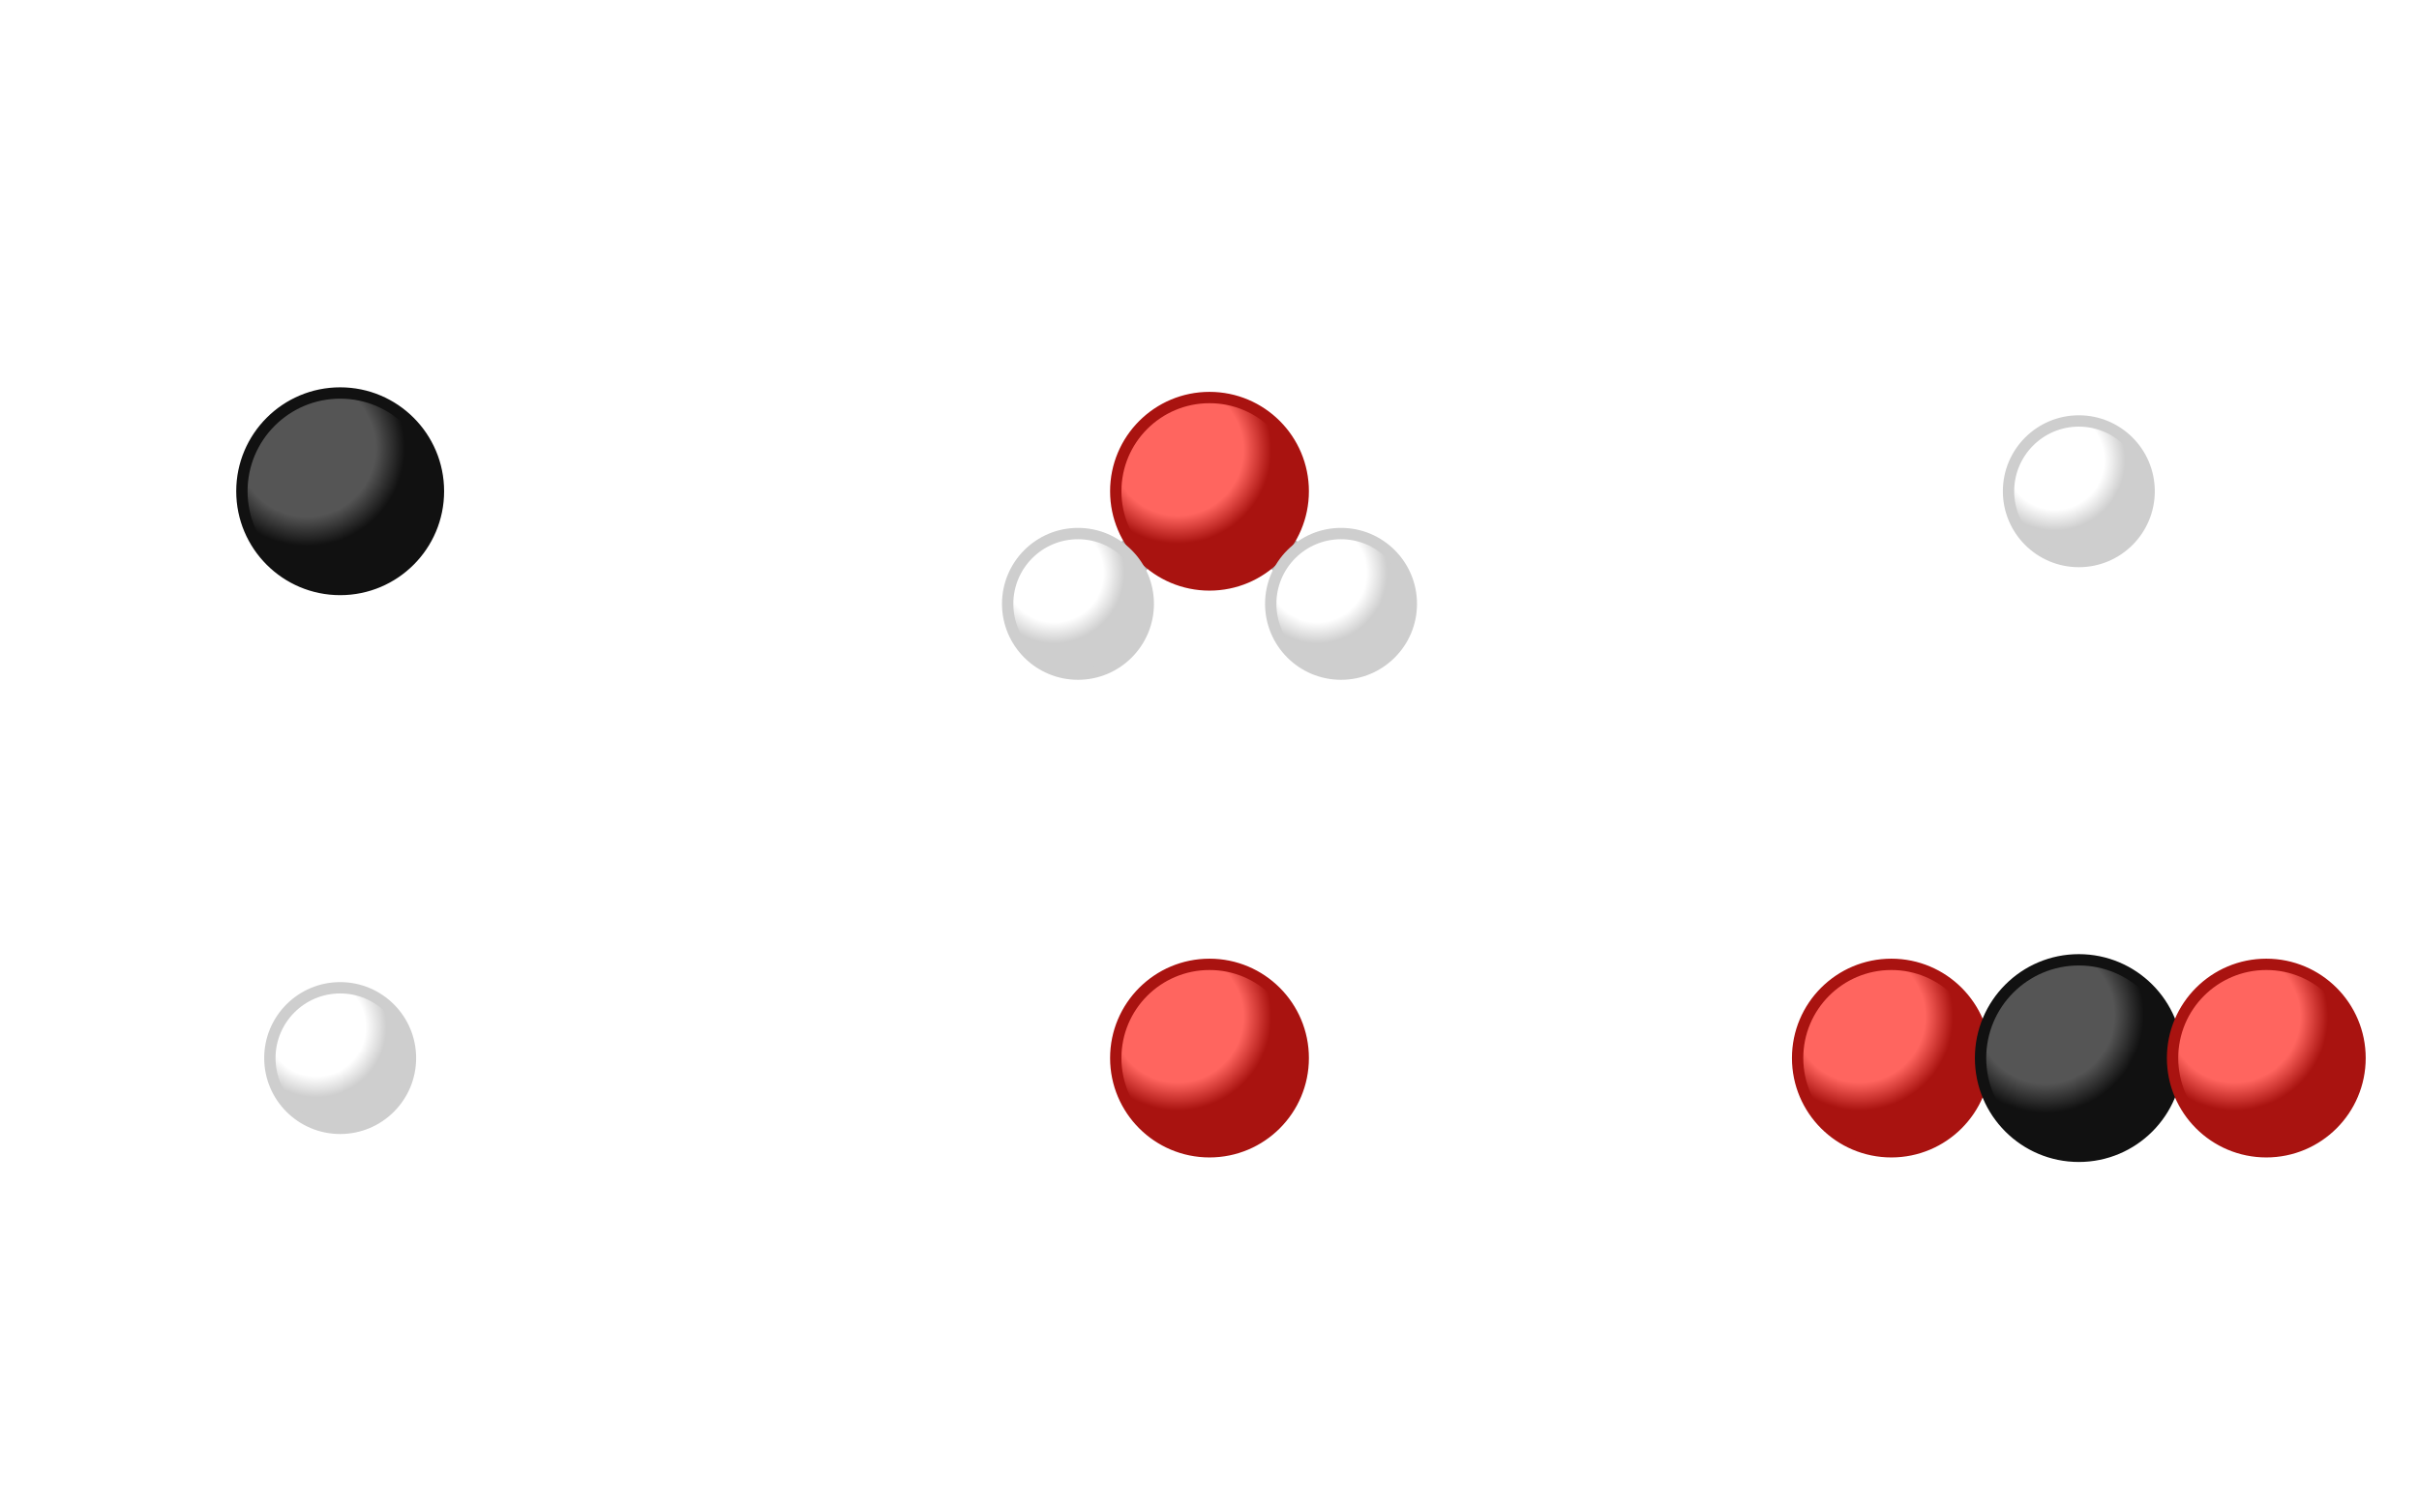
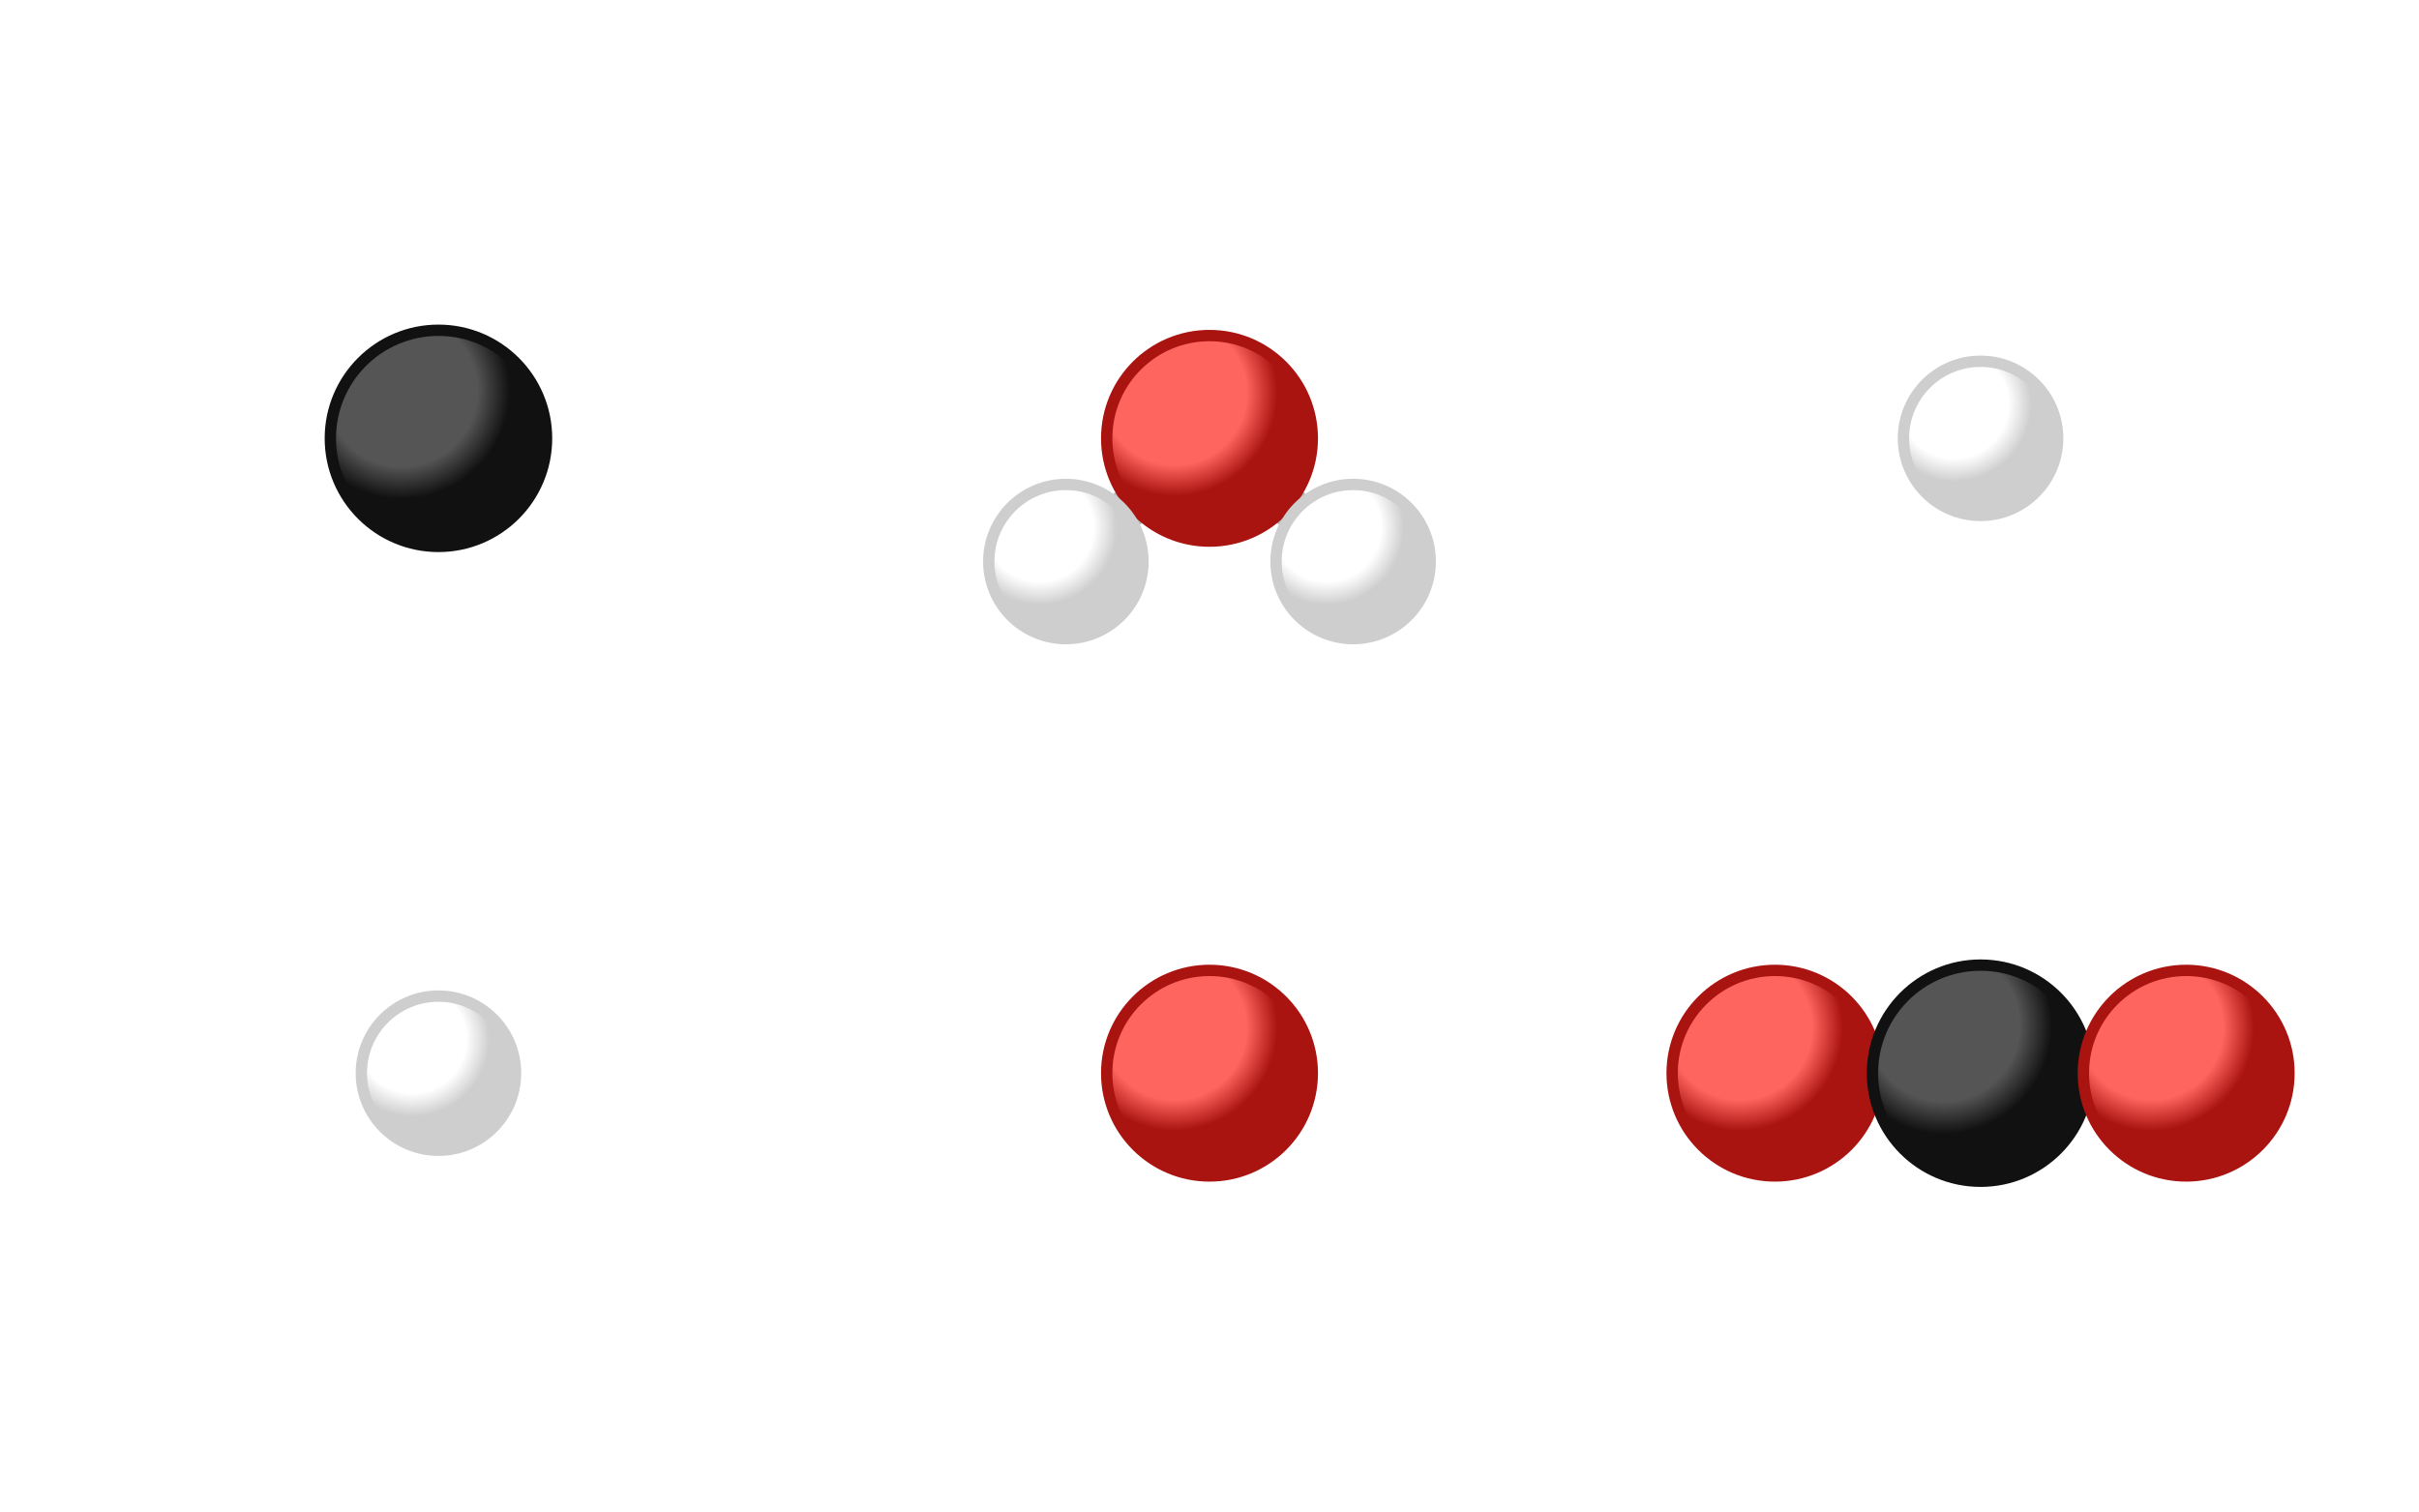
<svg xmlns="http://www.w3.org/2000/svg" width="320" height="200" viewBox="0 0 320 200">
  <defs>
    <radialGradient id="gH" cx="33%" cy="28%">
      <stop offset="0%" stop-color="#ffffff" />
      <stop offset="70%" stop-color="#ffffff" />
      <stop offset="100%" stop-color="#cecece" />
    </radialGradient>
    <radialGradient id="gC" cx="33%" cy="28%">
      <stop offset="0%" stop-color="#555555" />
      <stop offset="70%" stop-color="#555555" />
      <stop offset="100%" stop-color="#111111" />
    </radialGradient>
    <radialGradient id="gO" cx="33%" cy="28%">
      <stop offset="0%" stop-color="#ff655f" />
      <stop offset="70%" stop-color="#ff655f" />
      <stop offset="100%" stop-color="#a91310" />
    </radialGradient>
    <radialGradient id="gN" cx="33%" cy="28%">
      <stop offset="0%" stop-color="#668fea" />
      <stop offset="70%" stop-color="#668fea" />
      <stop offset="100%" stop-color="#173b8f" />
    </radialGradient>
    <radialGradient id="gS" cx="33%" cy="28%">
      <stop offset="0%" stop-color="#ffe25b" />
      <stop offset="70%" stop-color="#ffe25b" />
      <stop offset="100%" stop-color="#c49a00" />
    </radialGradient>
    <radialGradient id="gCl" cx="33%" cy="28%">
      <stop offset="0%" stop-color="#68d86c" />
      <stop offset="70%" stop-color="#68d86c" />
      <stop offset="100%" stop-color="#178a28" />
    </radialGradient>
  </defs>
-   <circle cx="45.0" cy="65.0" r="13.0" fill="url(#gC)" stroke="#111111" stroke-width="1.5" />
-   <line x1="160.0" y1="65.0" x2="142.6" y2="79.9" stroke="#b8b8b8" stroke-width="5.0" stroke-linecap="round" />
-   <line x1="160.0" y1="65.0" x2="177.4" y2="79.9" stroke="#b8b8b8" stroke-width="5.0" stroke-linecap="round" />
-   <circle cx="160.0" cy="65.0" r="12.4" fill="url(#gO)" stroke="#a91310" stroke-width="1.5" />
-   <circle cx="142.6" cy="79.9" r="9.3" fill="url(#gH)" stroke="#cecece" stroke-width="1.5" />
-   <circle cx="177.4" cy="79.9" r="9.3" fill="url(#gH)" stroke="#cecece" stroke-width="1.5" />
-   <circle cx="275.0" cy="65.0" r="9.3" fill="url(#gH)" stroke="#cecece" stroke-width="1.5" />
-   <circle cx="45.0" cy="140.0" r="9.3" fill="url(#gH)" stroke="#cecece" stroke-width="1.5" />
-   <circle cx="160.0" cy="140.0" r="12.4" fill="url(#gO)" stroke="#a91310" stroke-width="1.5" />
-   <line x1="250.2" y1="140.0" x2="275.0" y2="140.0" stroke="#b8b8b8" stroke-width="5.0" stroke-linecap="round" />
-   <line x1="275.0" y1="140.0" x2="299.8" y2="140.0" stroke="#b8b8b8" stroke-width="5.0" stroke-linecap="round" />
-   <circle cx="250.2" cy="140.0" r="12.4" fill="url(#gO)" stroke="#a91310" stroke-width="1.5" />
-   <circle cx="275.0" cy="140.0" r="13.0" fill="url(#gC)" stroke="#111111" stroke-width="1.5" />
-   <circle cx="299.8" cy="140.0" r="12.4" fill="url(#gO)" stroke="#a91310" stroke-width="1.5" />
+   <circle cx="58.0" cy="58.0" r="14.3" fill="url(#gC)" stroke="#111111" stroke-width="1.5" />
+   <line x1="160.0" y1="58.0" x2="141.0" y2="74.3" stroke="#b8b8b8" stroke-width="5.4" stroke-linecap="round" />
+   <line x1="160.0" y1="58.0" x2="179.0" y2="74.3" stroke="#b8b8b8" stroke-width="5.4" stroke-linecap="round" />
+   <circle cx="160.0" cy="58.0" r="13.6" fill="url(#gO)" stroke="#a91310" stroke-width="1.5" />
+   <circle cx="141.0" cy="74.3" r="10.2" fill="url(#gH)" stroke="#cecece" stroke-width="1.5" />
+   <circle cx="179.0" cy="74.3" r="10.2" fill="url(#gH)" stroke="#cecece" stroke-width="1.5" />
+   <circle cx="262.0" cy="58.0" r="10.2" fill="url(#gH)" stroke="#cecece" stroke-width="1.5" />
+   <circle cx="58.0" cy="142.0" r="10.2" fill="url(#gH)" stroke="#cecece" stroke-width="1.5" />
+   <circle cx="160.0" cy="142.0" r="13.6" fill="url(#gO)" stroke="#a91310" stroke-width="1.5" />
+   <line x1="234.8" y1="142.0" x2="262.0" y2="142.0" stroke="#b8b8b8" stroke-width="5.4" stroke-linecap="round" />
+   <line x1="262.0" y1="142.0" x2="289.2" y2="142.0" stroke="#b8b8b8" stroke-width="5.4" stroke-linecap="round" />
+   <circle cx="234.8" cy="142.0" r="13.6" fill="url(#gO)" stroke="#a91310" stroke-width="1.5" />
+   <circle cx="262.0" cy="142.0" r="14.3" fill="url(#gC)" stroke="#111111" stroke-width="1.5" />
+   <circle cx="289.2" cy="142.0" r="13.6" fill="url(#gO)" stroke="#a91310" stroke-width="1.5" />
</svg>
